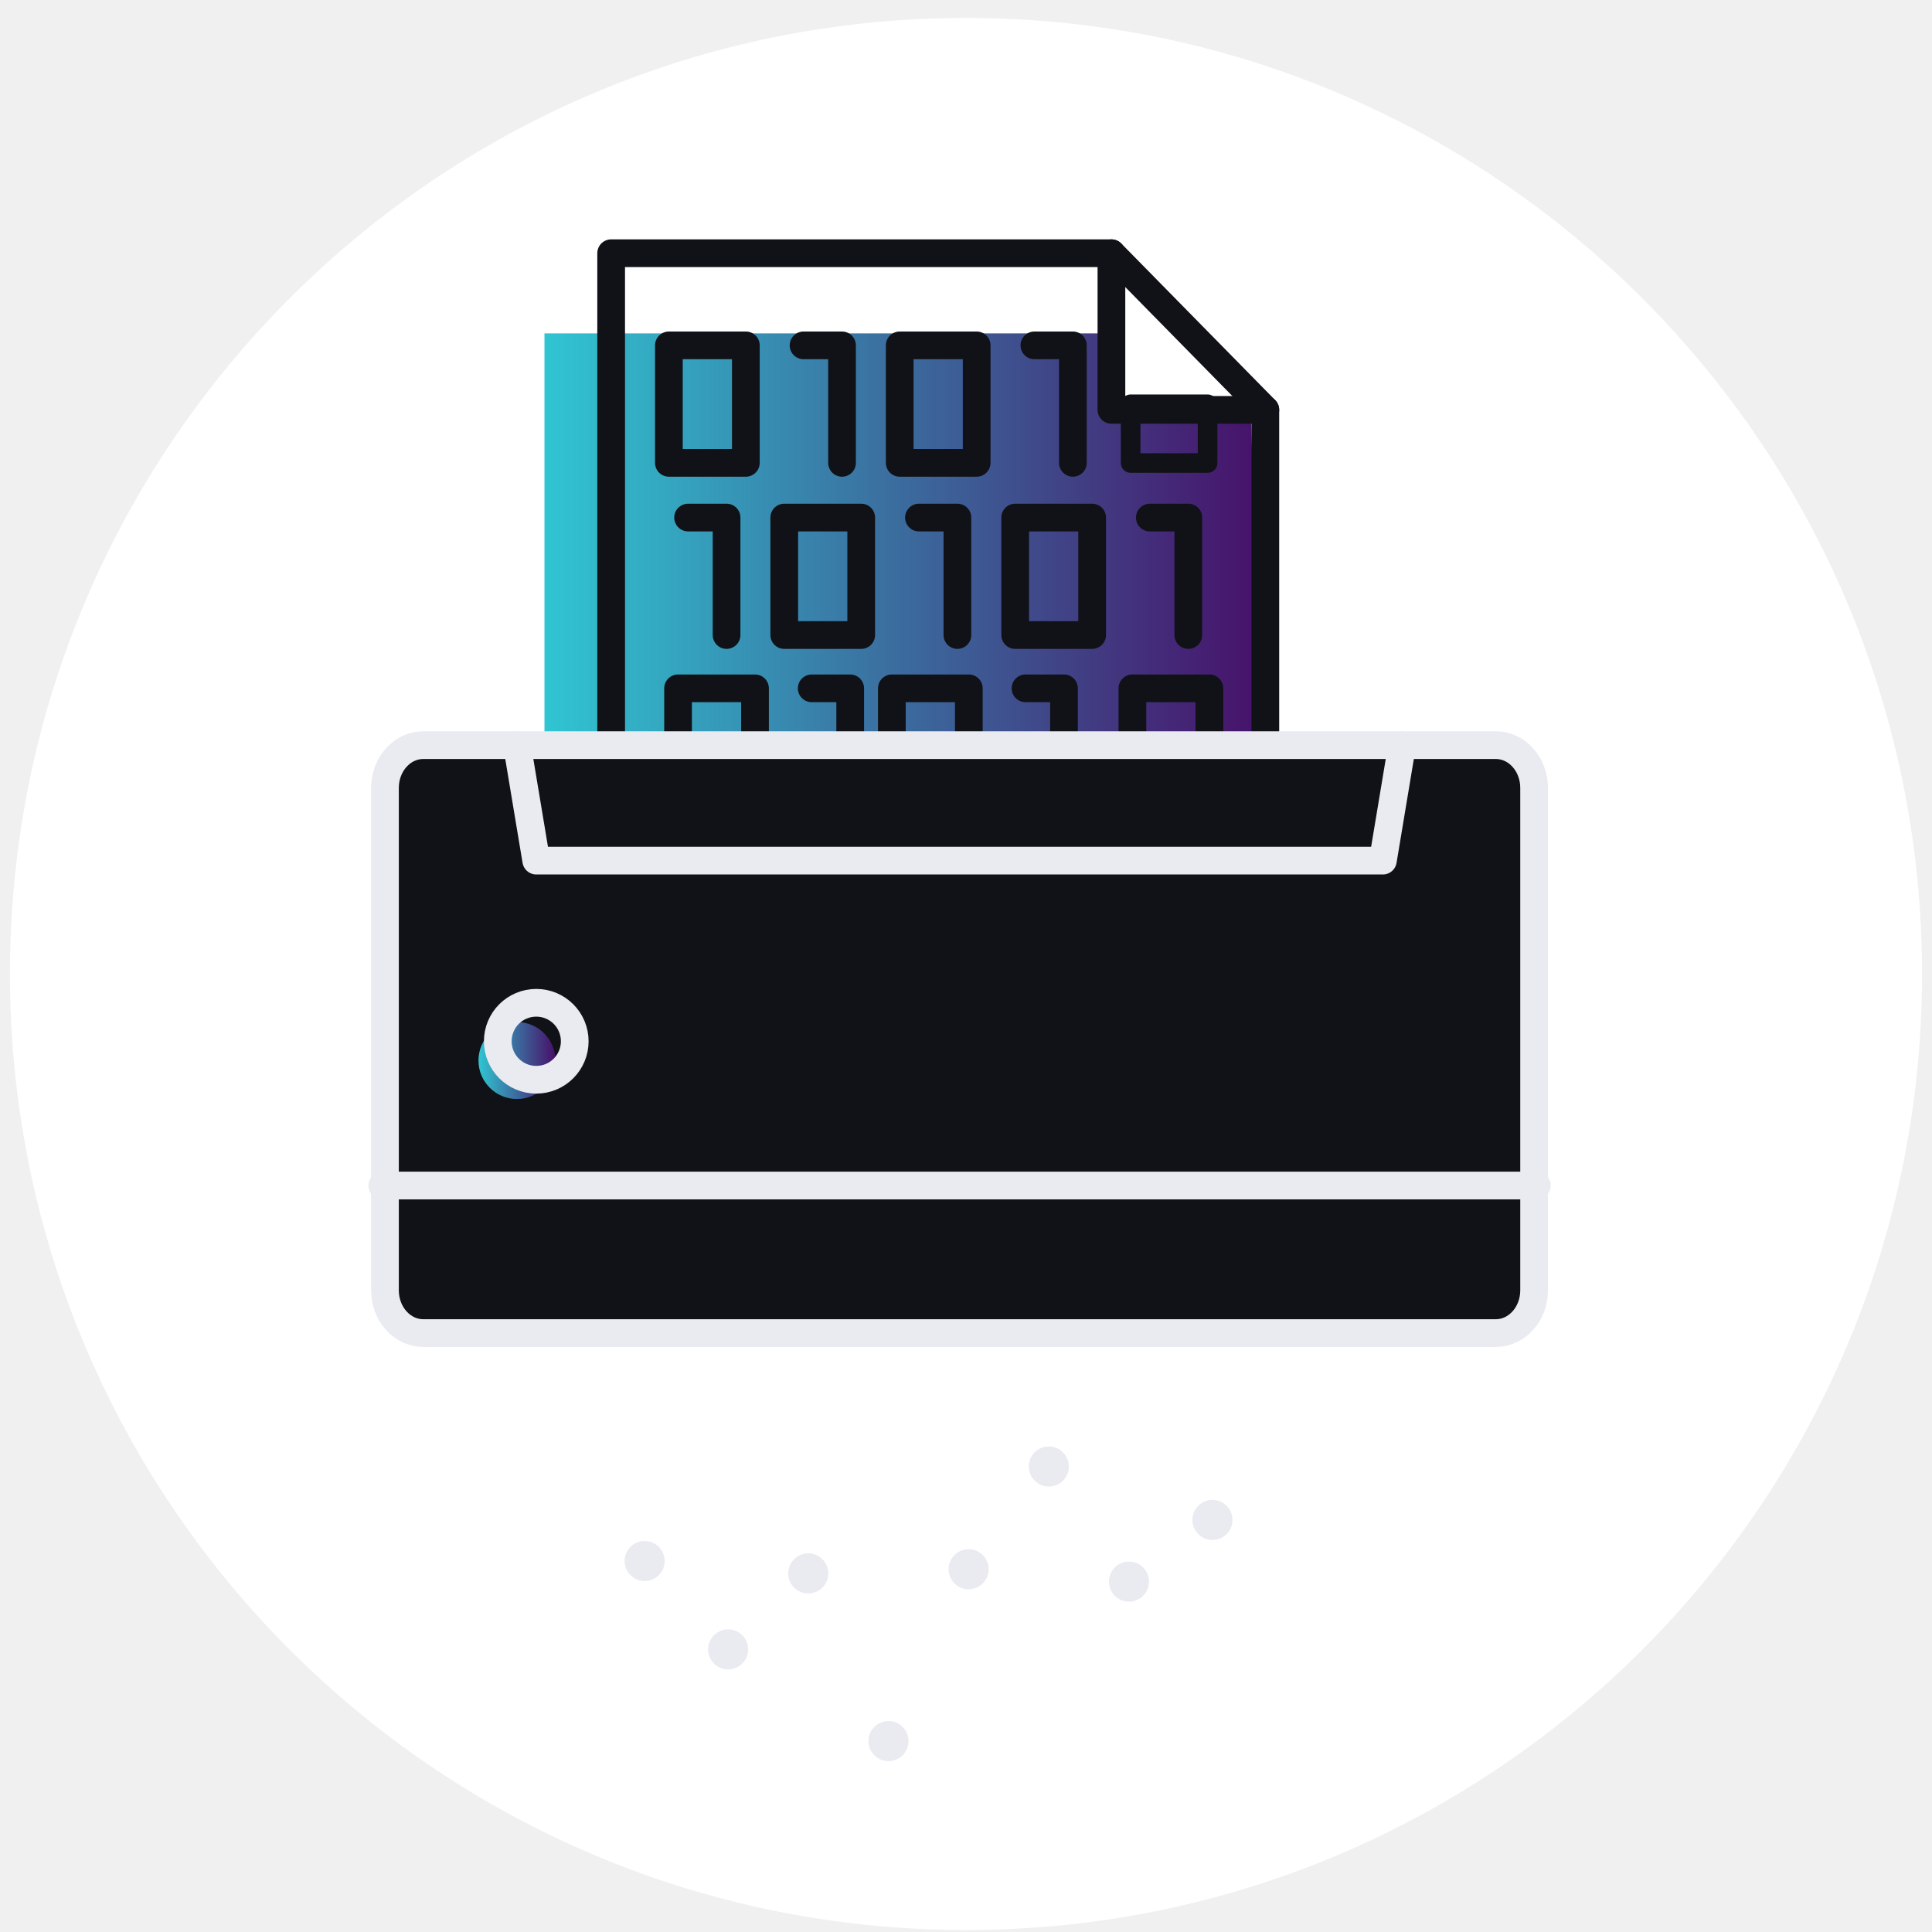
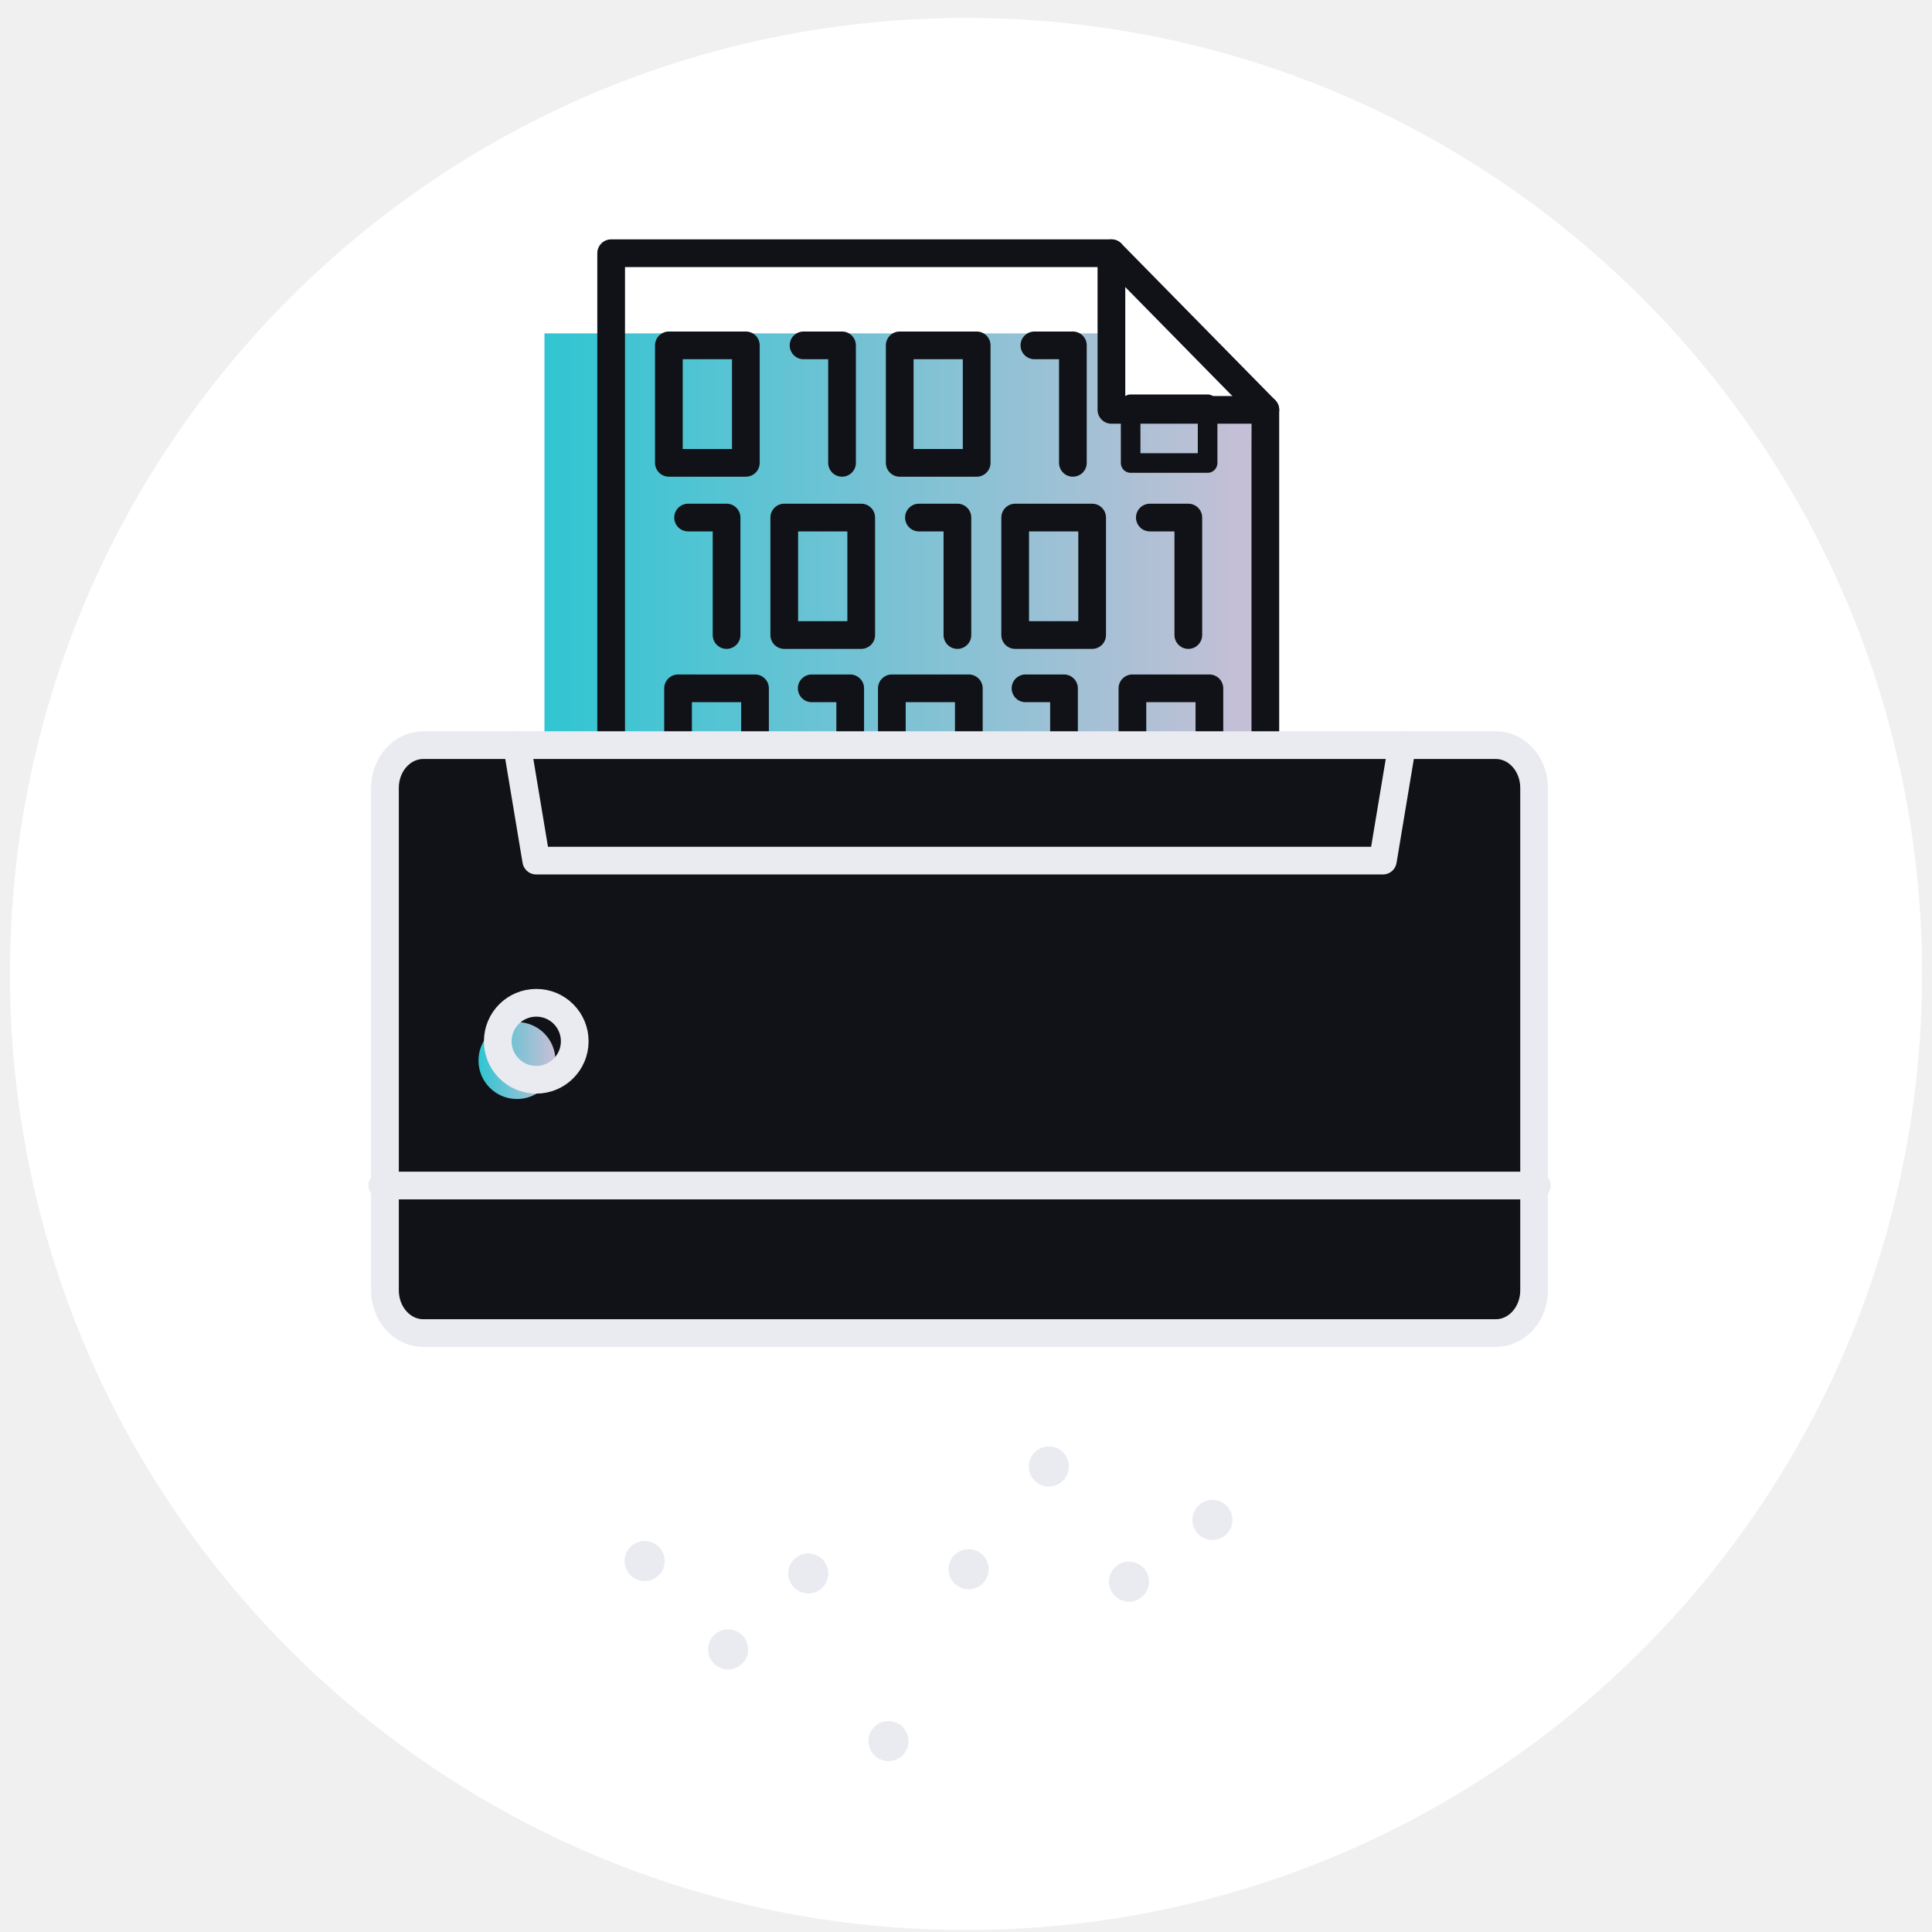
<svg xmlns="http://www.w3.org/2000/svg" width="97" height="97" viewBox="0 0 97 97" fill="none">
  <g clip-path="url(#clip0_3_42938)">
    <path fill-rule="evenodd" clip-rule="evenodd" d="M48.5 0.901C75.009 0.901 96.5 22.391 96.5 48.9C96.5 75.41 75.009 96.9 48.5 96.9C21.99 96.9 0.5 75.41 0.5 48.9C0.5 22.391 21.99 0.901 48.5 0.901Z" fill="#FFFFFF" />
    <path d="M33.372 78.375C33.372 77.82 32.92 77.368 32.366 77.368C31.811 77.368 31.359 77.82 31.359 78.375C31.359 78.929 31.811 79.381 32.366 79.381C32.92 79.381 33.372 78.929 33.372 78.375Z" fill="#E9EBF1" />
    <path d="M37.563 82.812C37.563 82.258 37.111 81.806 36.557 81.806C36.003 81.806 35.551 82.258 35.551 82.812C35.551 83.366 36.003 83.818 36.557 83.818C37.111 83.818 37.563 83.366 37.563 82.812Z" fill="#E9EBF1" />
    <path d="M41.587 78.996C41.587 78.441 41.135 77.99 40.581 77.99C40.026 77.99 39.574 78.441 39.574 78.996C39.574 79.55 40.026 80.002 40.581 80.002C41.135 80.002 41.587 79.55 41.587 78.996Z" fill="#E9EBF1" />
    <path d="M45.614 87.416C45.614 86.861 45.162 86.409 44.608 86.409C44.054 86.409 43.602 86.861 43.602 87.416C43.602 87.97 44.054 88.422 44.608 88.422C45.162 88.422 45.614 87.97 45.614 87.416Z" fill="#E9EBF1" />
    <path d="M49.638 78.787C49.638 78.233 49.186 77.781 48.631 77.781C48.077 77.781 47.625 78.233 47.625 78.787C47.625 79.341 48.077 79.793 48.631 79.793C49.186 79.793 49.638 79.341 49.638 78.787Z" fill="#E9EBF1" />
    <path d="M53.665 73.629C53.665 73.074 53.213 72.622 52.659 72.622C52.104 72.622 51.652 73.074 51.652 73.629C51.652 74.183 52.104 74.635 52.659 74.635C53.213 74.635 53.665 74.183 53.665 73.629Z" fill="#E9EBF1" />
    <path d="M57.688 79.408C57.688 78.854 57.236 78.402 56.682 78.402C56.128 78.402 55.676 78.854 55.676 79.408C55.676 79.962 56.128 80.414 56.682 80.414C57.236 80.414 57.688 79.962 57.688 79.408Z" fill="#E9EBF1" />
    <path d="M61.88 76.312C61.88 75.758 61.428 75.306 60.873 75.306C60.319 75.306 59.867 75.758 59.867 76.312C59.867 76.866 60.319 77.318 60.873 77.318C61.428 77.318 61.88 76.866 61.88 76.312Z" fill="#E9EBF1" />
    <rect x="31.359" y="53.227" width="2.013" height="18.784" rx="1.006" fill="white" />
    <rect x="35.387" y="55.91" width="2.013" height="18.784" rx="1.006" fill="white" />
    <rect x="39.41" y="50.543" width="2.013" height="21.468" rx="1.006" fill="white" />
    <rect x="43.434" y="53.227" width="2.013" height="21.468" rx="1.006" fill="white" />
    <rect x="47.461" y="55.91" width="2.013" height="18.784" rx="1.006" fill="white" />
    <rect x="51.484" y="50.543" width="2.013" height="18.784" rx="1.006" fill="white" />
    <rect x="55.512" y="53.227" width="2.013" height="18.784" rx="1.006" fill="white" />
    <rect x="59.535" y="50.543" width="2.013" height="18.784" rx="1.006" fill="white" />
    <path d="M27.336 16.738H55.43V20.991L62.824 21.129L63.563 54.307H45.08H27.336V16.738Z" fill="url(#paint0_linear_3_42938)" />
    <path d="M63.529 51.623V20.577L55.801 12.713H30.684V51.623" stroke="#101217" stroke-width="1.391" stroke-linecap="round" stroke-linejoin="round" />
    <path d="M55.801 12.714V20.578H63.529" stroke="#101217" stroke-width="1.391" stroke-linecap="round" stroke-linejoin="round" />
    <path d="M33.582 23.238H37.447V17.34H33.582V23.238Z" stroke="#101217" stroke-width="1.391" stroke-linecap="round" stroke-linejoin="round" />
    <path d="M40.344 17.34H42.276V23.238" stroke="#101217" stroke-width="1.391" stroke-linecap="round" stroke-linejoin="round" />
    <path d="M45.172 23.238H49.036V17.34H45.172V23.238Z" stroke="#101217" stroke-width="1.391" stroke-linecap="round" stroke-linejoin="round" />
    <path d="M51.934 17.34H53.866V23.238" stroke="#101217" stroke-width="1.391" stroke-linecap="round" stroke-linejoin="round" />
    <path d="M56.766 23.246H60.63V20.297H56.766V23.246Z" stroke="#101217" stroke-width="0.984" stroke-linecap="round" stroke-linejoin="round" />
    <path d="M39.375 31.883H43.239V25.985H39.375V31.883Z" stroke="#101217" stroke-width="1.391" stroke-linecap="round" stroke-linejoin="round" />
    <path d="M38.871 48.647H42.736V42.748H38.871V48.647Z" stroke="#101217" stroke-width="1.391" stroke-linecap="round" stroke-linejoin="round" />
    <path d="M34.547 25.985H36.479V31.883" stroke="#101217" stroke-width="1.391" stroke-linecap="round" stroke-linejoin="round" />
    <path d="M34.043 42.748H35.975V48.647" stroke="#101217" stroke-width="1.391" stroke-linecap="round" stroke-linejoin="round" />
    <path d="M40.754 34.559H42.686V40.457" stroke="#101217" stroke-width="1.391" stroke-linecap="round" stroke-linejoin="round" />
    <path d="M46.137 25.985H48.069V31.883" stroke="#101217" stroke-width="1.391" stroke-linecap="round" stroke-linejoin="round" />
    <path d="M45.637 42.748H47.569V48.647" stroke="#101217" stroke-width="1.391" stroke-linecap="round" stroke-linejoin="round" />
    <path d="M50.969 31.883H54.833V25.985H50.969V31.883Z" stroke="#101217" stroke-width="1.391" stroke-linecap="round" stroke-linejoin="round" />
    <path d="M50.465 48.647H54.329V42.748H50.465V48.647Z" stroke="#101217" stroke-width="1.391" stroke-linecap="round" stroke-linejoin="round" />
    <path d="M56.855 40.457H60.72V34.559H56.855V40.457Z" stroke="#101217" stroke-width="1.391" stroke-linecap="round" stroke-linejoin="round" />
    <path d="M44.777 40.457H48.642V34.559H44.777V40.457Z" stroke="#101217" stroke-width="1.391" stroke-linecap="round" stroke-linejoin="round" />
    <path d="M34.043 40.457H37.907V34.559H34.043V40.457Z" stroke="#101217" stroke-width="1.391" stroke-linecap="round" stroke-linejoin="round" />
    <path d="M57.73 25.985H59.662V31.883" stroke="#101217" stroke-width="1.391" stroke-linecap="round" stroke-linejoin="round" />
    <path d="M57.23 42.748H59.162V48.647" stroke="#101217" stroke-width="1.391" stroke-linecap="round" stroke-linejoin="round" />
    <path d="M51.488 34.559H53.42V40.457" stroke="#101217" stroke-width="1.391" stroke-linecap="round" stroke-linejoin="round" />
    <path d="M75.189 66.375H21.341C20.279 66.375 19.418 65.414 19.418 64.228V39.003C19.418 37.818 20.279 36.857 21.341 36.857L26.096 37.173L28.099 36.857L48.799 36.857H68.832L70.347 36.857H75.189C76.252 36.857 77.113 37.818 77.113 39.003V64.228C77.113 65.414 76.252 66.375 75.189 66.375Z" fill="#101217" />
    <path fill-rule="evenodd" clip-rule="evenodd" d="M27.887 53.246C27.887 54.313 27.023 55.178 25.955 55.178C24.888 55.178 24.023 54.313 24.023 53.246C24.023 52.178 24.888 51.314 25.955 51.314C27.023 51.314 27.887 52.178 27.887 53.246Z" fill="url(#paint1_linear_3_42938)" />
    <path d="M75.1 66.93H21.252C20.189 66.93 19.328 65.969 19.328 64.783V39.558C19.328 38.372 20.189 37.411 21.252 37.411H48.176H75.1C76.162 37.411 77.023 38.372 77.023 39.558V64.783C77.023 65.969 76.162 66.93 75.1 66.93Z" stroke="#E9EBF1" stroke-width="1.391" stroke-linecap="round" stroke-linejoin="round" />
    <path d="M19.195 59.522H77.159" stroke="#E9EBF1" stroke-width="1.391" stroke-linecap="round" stroke-linejoin="round" />
    <path d="M70.395 37.413L69.43 43.209H26.923L25.957 37.413" stroke="#E9EBF1" stroke-width="1.391" stroke-linecap="round" stroke-linejoin="round" />
    <path d="M28.856 52.279C28.856 53.346 27.992 54.211 26.924 54.211C25.857 54.211 24.992 53.346 24.992 52.279C24.992 51.211 25.857 50.347 26.924 50.347C27.992 50.347 28.856 51.211 28.856 52.279Z" stroke="#E9EBF1" stroke-width="1.391" stroke-linecap="round" stroke-linejoin="round" />
  </g>
  <defs>
    <linearGradient id="paint0_linear_3_42938" x1="27.336" y1="35.523" x2="63.563" y2="35.523" gradientUnits="userSpaceOnUse">
      <stop stop-color="#30C5D2" />
-       <stop offset="1" stop-color="#471069" />
+       <stop offset="1" stop-color="#C9BFD6" />
    </linearGradient>
    <linearGradient id="paint1_linear_3_42938" x1="24.023" y1="53.246" x2="27.887" y2="53.246" gradientUnits="userSpaceOnUse">
      <stop stop-color="#30C5D2" />
-       <stop offset="1" stop-color="#471069" />
+       <stop offset="1" stop-color="#C9BFD6" />
    </linearGradient>
    <clipPath id="clip0_3_42938">
      <rect width="96" height="96" fill="white" transform="translate(0.5 0.898438)" />
    </clipPath>
  </defs>
</svg>
